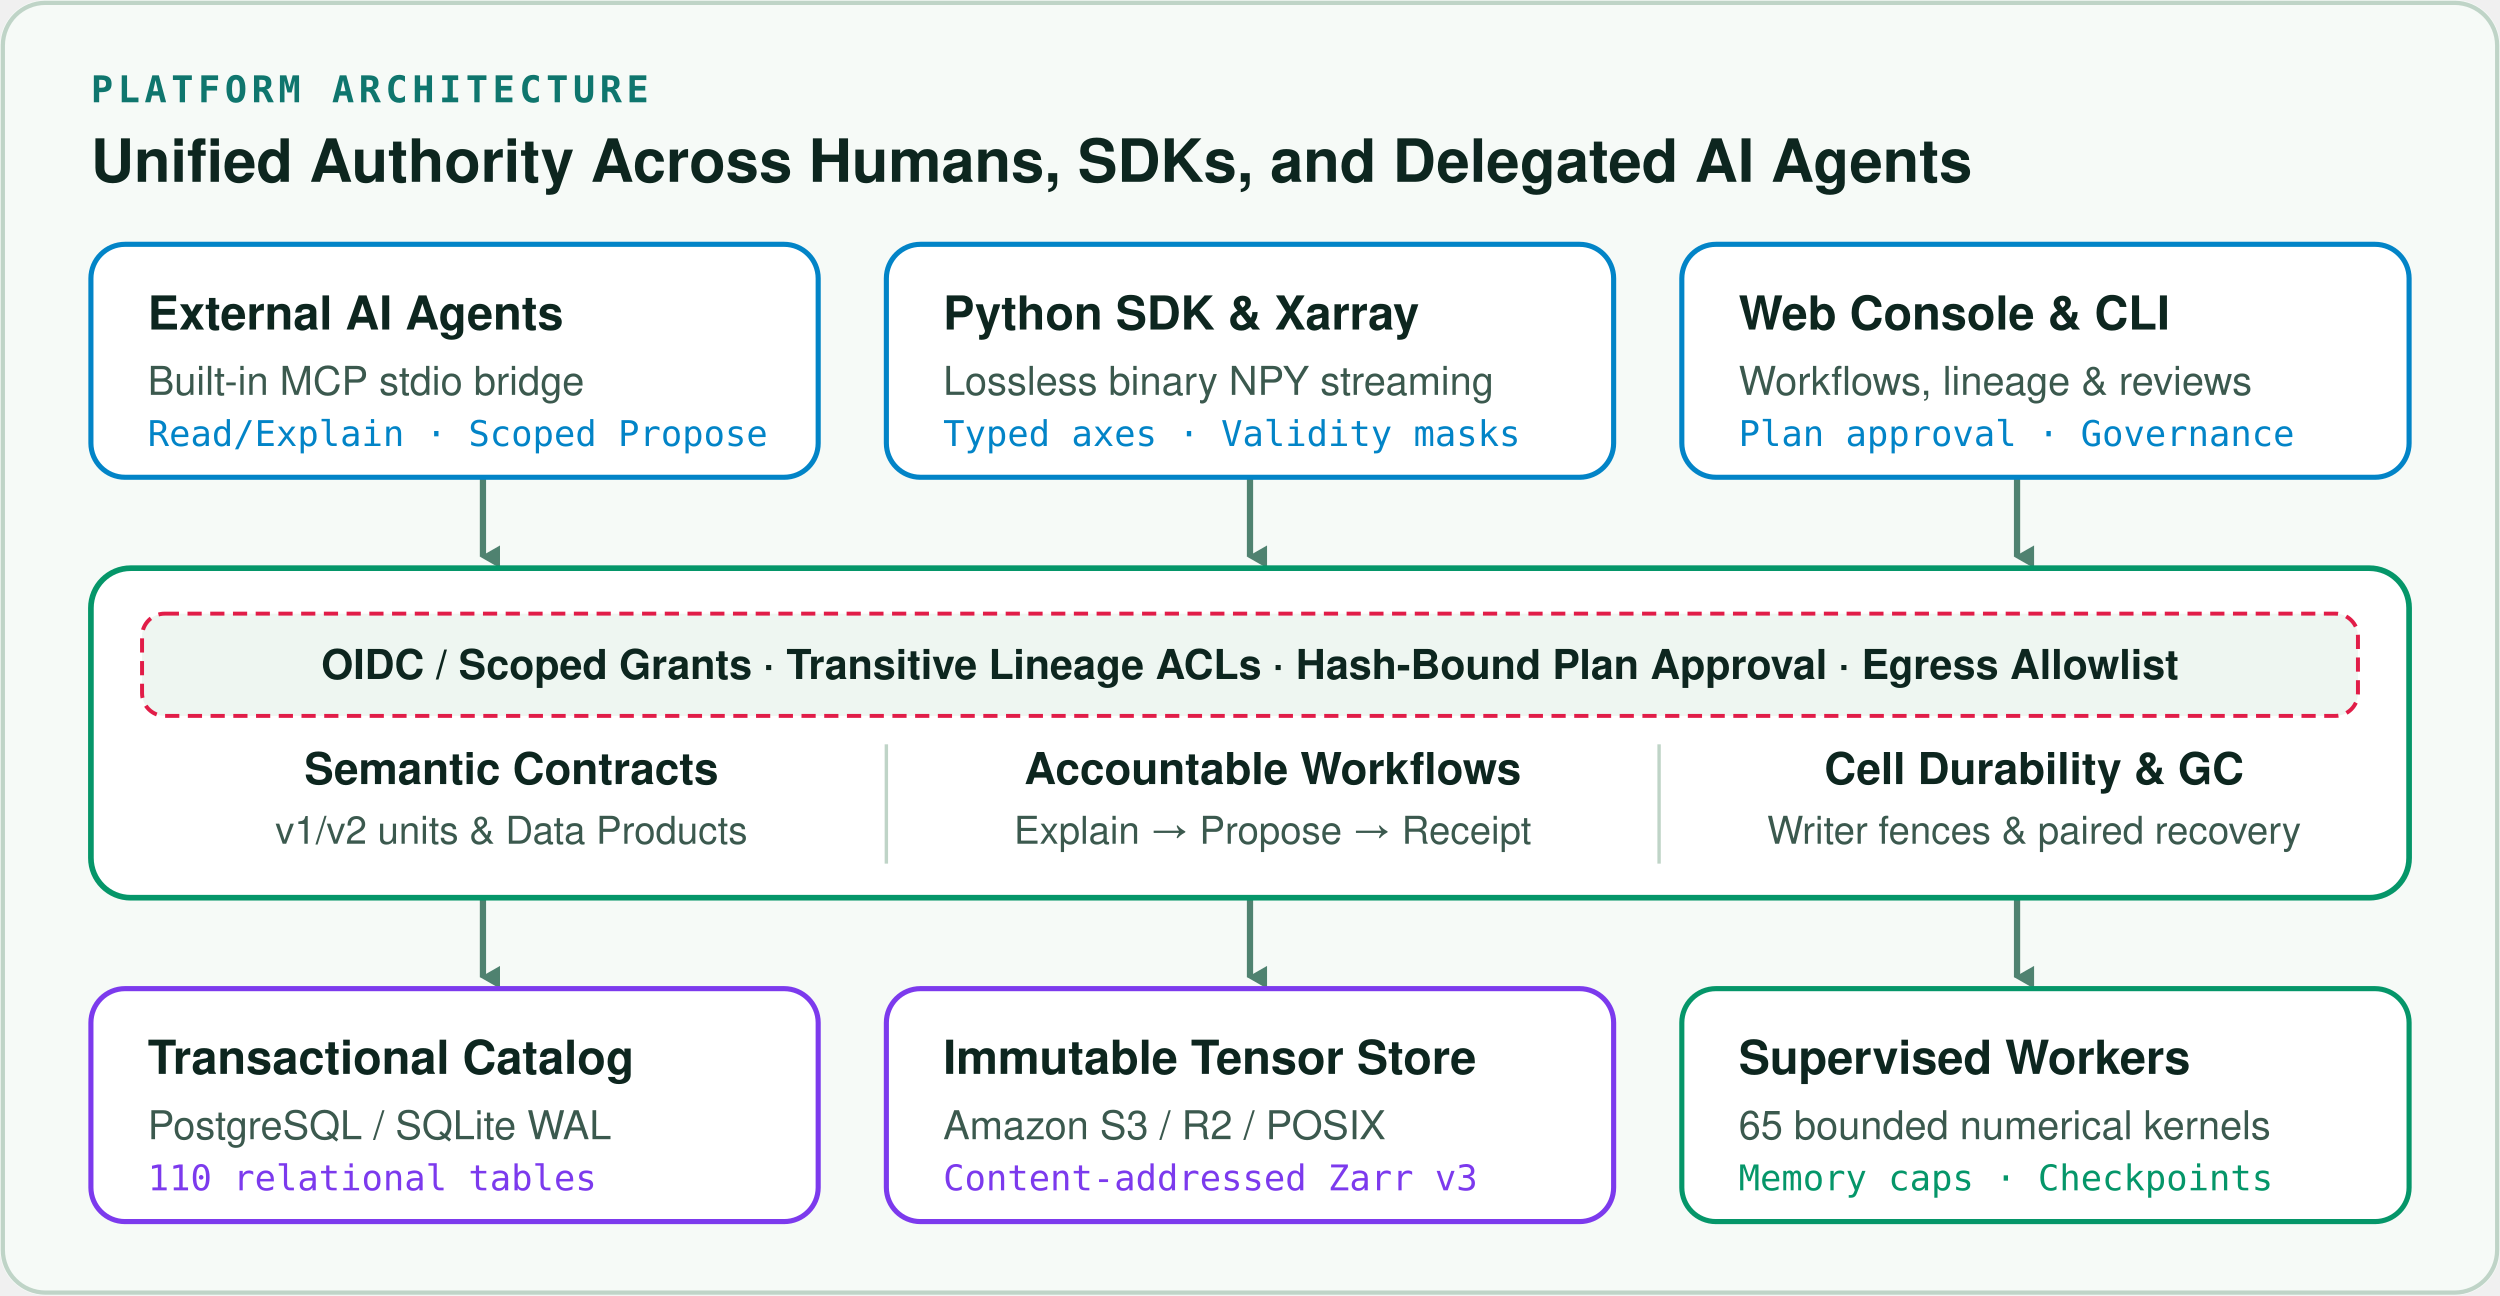
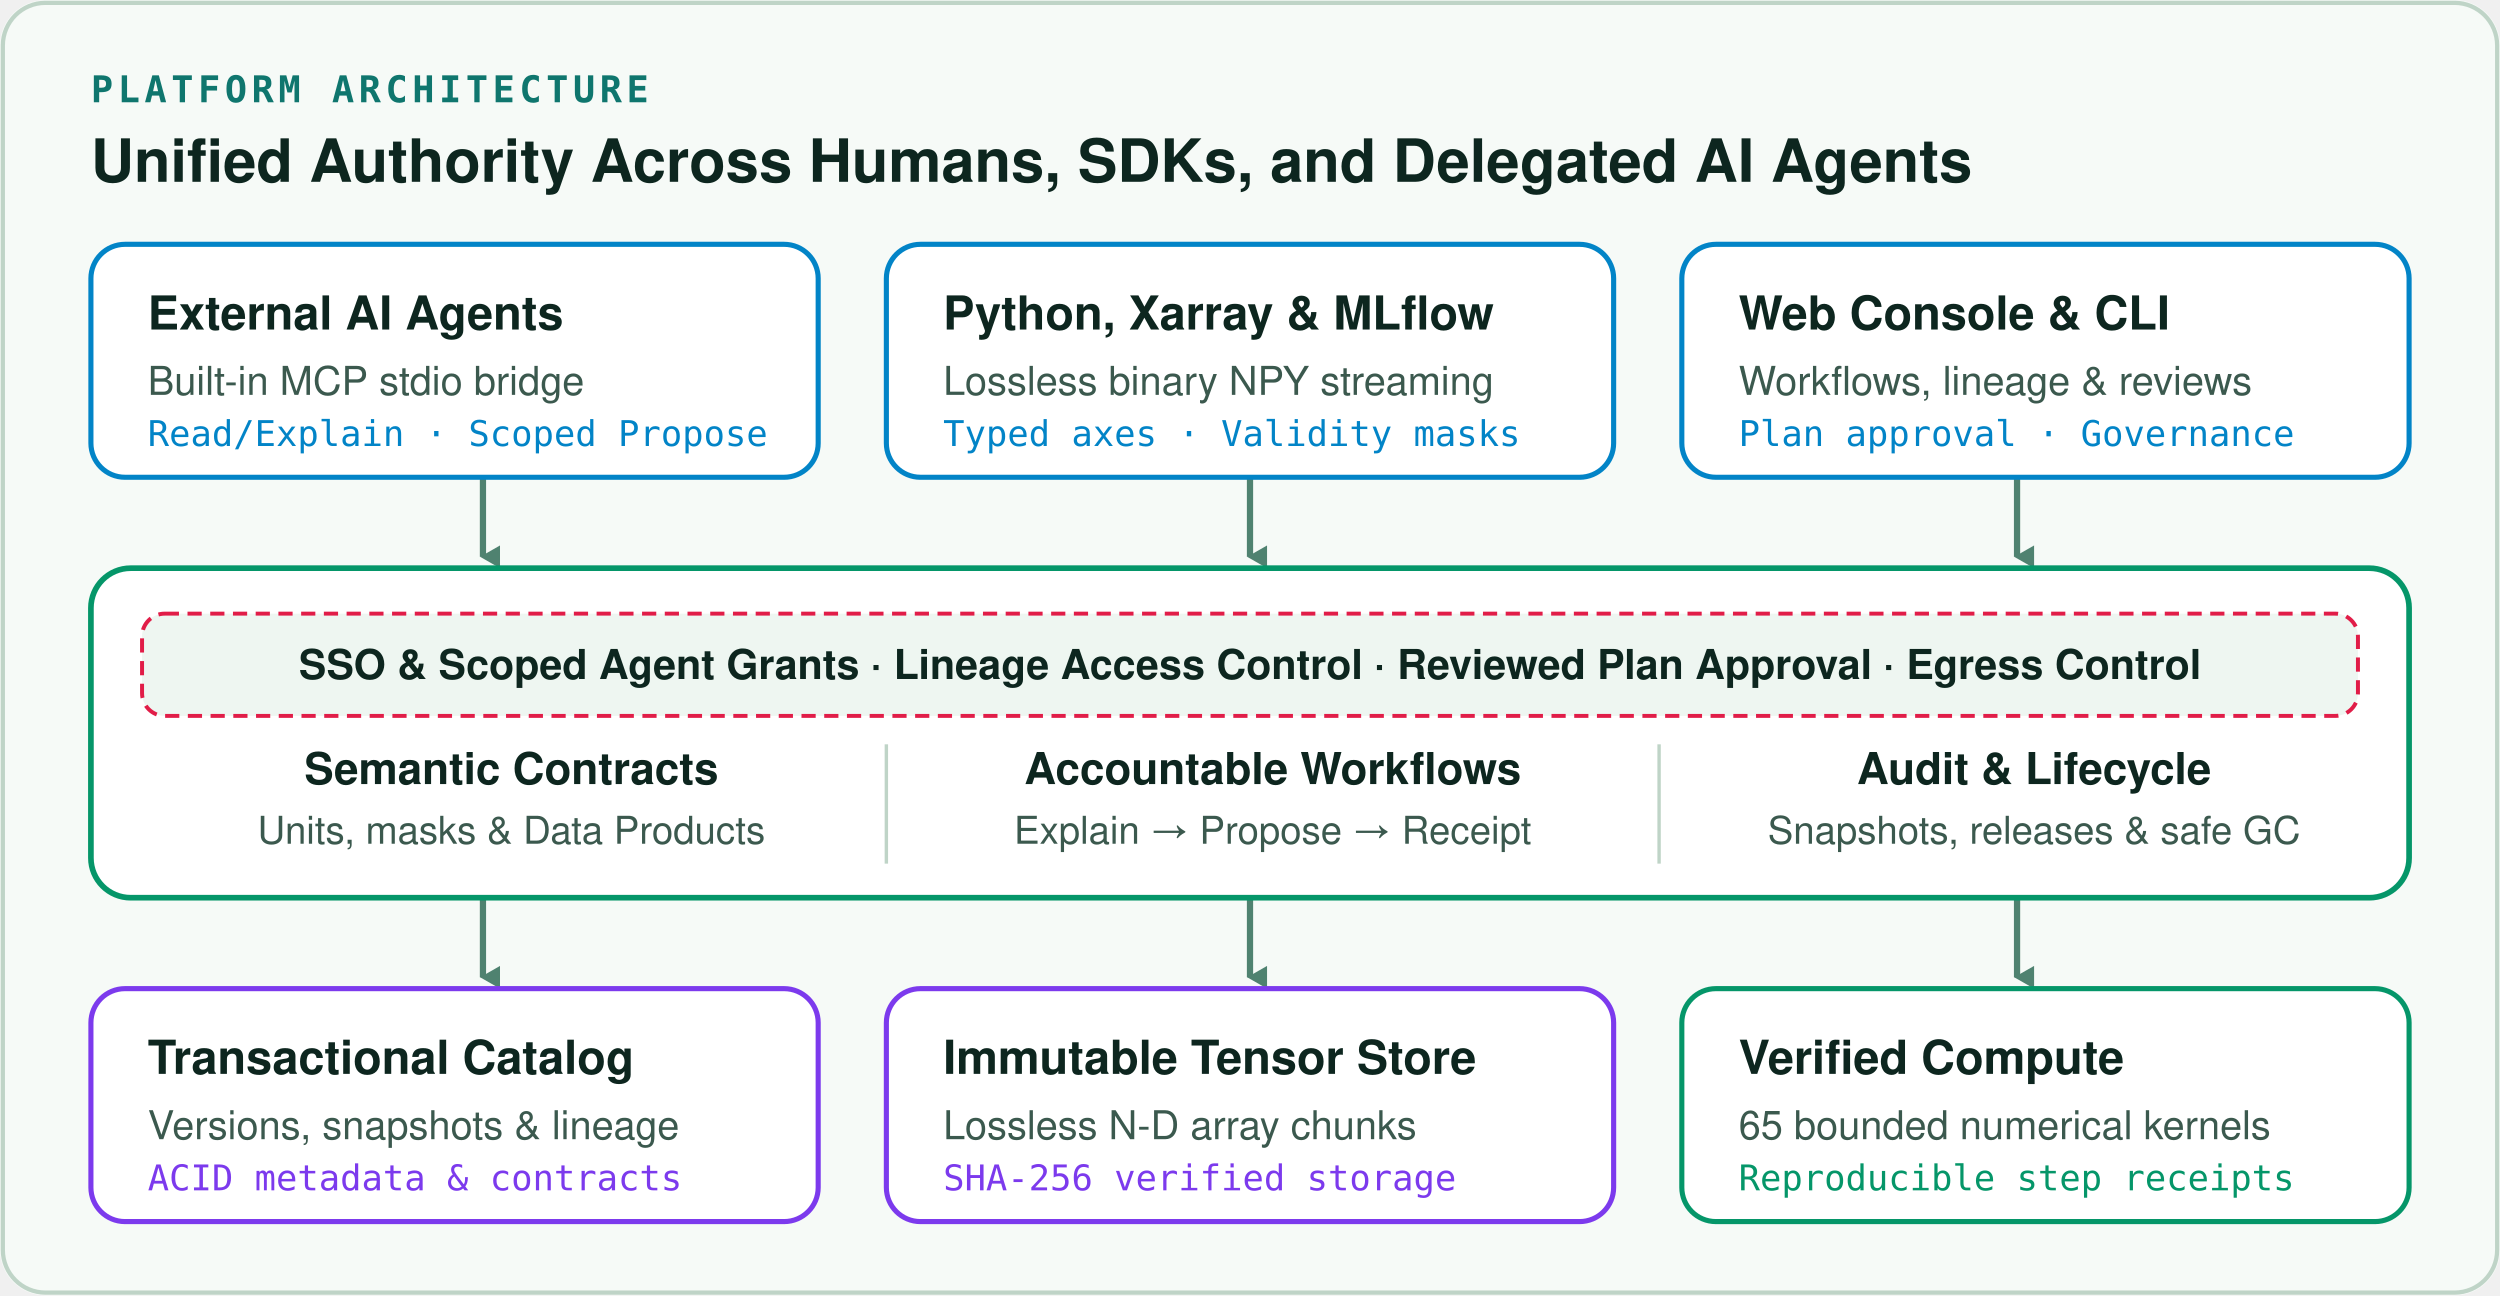
<svg xmlns="http://www.w3.org/2000/svg" width="880" height="456" viewBox="0 0 880 456" shape-rendering="geometricPrecision" text-rendering="geometricPrecision" role="img" aria-labelledby="arch-title arch-desc">
  <defs>
    <marker id="down" markerWidth="10" markerHeight="10" refX="5" refY="7" orient="auto" markerUnits="userSpaceOnUse">
      <path d="M1 1 L5 8 L9 1 Z" fill="#4f8270" />
    </marker>
  </defs>
  <rect width="880" height="456" rx="16" fill="#f6faf7" />
  <rect x="1" y="1" width="878" height="454" rx="15" fill="none" stroke="#bfd4c7" stroke-width="1.5" />
  <text x="32" y="36" font-family="ui-monospace, SFMono-Regular, 'SF Mono', Menlo, Consolas, monospace" font-size="13" font-weight="700" letter-spacing="1.6" fill="#0f766e">PLATFORM ARCHITECTURE</text>
  <text x="32" y="64" font-family="system-ui, -apple-system, BlinkMacSystemFont, 'Segoe UI', Helvetica, Arial, sans-serif" font-size="21" font-weight="800" fill="#0d261f">Unified Authority Across Humans, SDKs, and Delegated AI Agents</text>
  <g stroke="#4f8270" stroke-width="2.2" fill="none" marker-end="url(#down)">
    <line x1="170" y1="168" x2="170" y2="196" />
    <line x1="440" y1="168" x2="440" y2="196" />
    <line x1="710" y1="168" x2="710" y2="196" />
    <line x1="170" y1="316" x2="170" y2="344" />
    <line x1="440" y1="316" x2="440" y2="344" />
    <line x1="710" y1="316" x2="710" y2="344" />
  </g>
  <g transform="translate(32, 86)">
    <rect x="0" y="0" width="256" height="82" rx="12" fill="#ffffff" stroke="#0284c7" stroke-width="1.8" />
    <text x="20" y="30" font-family="system-ui, -apple-system, BlinkMacSystemFont, 'Segoe UI', Helvetica, Arial, sans-serif" font-size="16.5" font-weight="700" fill="#0d261f">External AI Agents</text>
    <text x="20" y="53" font-family="system-ui, -apple-system, BlinkMacSystemFont, 'Segoe UI', Helvetica, Arial, sans-serif" font-size="14" fill="#3b594e">Built-in MCP stdio bridge</text>
    <text x="20" y="71" font-family="ui-monospace, SFMono-Regular, 'SF Mono', Menlo, Consolas, monospace" font-size="12.5" fill="#0284c7">Read/Explain · Scoped Propose</text>
    <rect x="280" y="0" width="256" height="82" rx="12" fill="#ffffff" stroke="#0284c7" stroke-width="1.8" />
-     <text x="300" y="30" font-family="system-ui, -apple-system, BlinkMacSystemFont, 'Segoe UI', Helvetica, Arial, sans-serif" font-size="16.5" font-weight="700" fill="#0d261f">Python SDK &amp; Xarray</text>
+     <text x="300" y="30" font-family="system-ui, -apple-system, BlinkMacSystemFont, 'Segoe UI', Helvetica, Arial, sans-serif" font-size="16.5" font-weight="700" fill="#0d261f">Python, Xarray &amp; MLflow</text>
    <text x="300" y="53" font-family="system-ui, -apple-system, BlinkMacSystemFont, 'Segoe UI', Helvetica, Arial, sans-serif" font-size="14" fill="#3b594e">Lossless binary NPY streaming</text>
    <text x="300" y="71" font-family="ui-monospace, SFMono-Regular, 'SF Mono', Menlo, Consolas, monospace" font-size="12.5" fill="#0284c7">Typed axes · Validity masks</text>
    <rect x="560" y="0" width="256" height="82" rx="12" fill="#ffffff" stroke="#0284c7" stroke-width="1.8" />
    <text x="580" y="30" font-family="system-ui, -apple-system, BlinkMacSystemFont, 'Segoe UI', Helvetica, Arial, sans-serif" font-size="16.5" font-weight="700" fill="#0d261f">Web Console &amp; CLI</text>
    <text x="580" y="53" font-family="system-ui, -apple-system, BlinkMacSystemFont, 'Segoe UI', Helvetica, Arial, sans-serif" font-size="14" fill="#3b594e">Workflows, lineage &amp; reviews</text>
    <text x="580" y="71" font-family="ui-monospace, SFMono-Regular, 'SF Mono', Menlo, Consolas, monospace" font-size="12.5" fill="#0284c7">Plan approval · Governance</text>
  </g>
  <g transform="translate(32, 200)">
    <rect x="0" y="0" width="816" height="116" rx="14" fill="#ffffff" stroke="#059669" stroke-width="2" />
    <rect x="18" y="16" width="780" height="36" rx="8" fill="#eef6f1" stroke="#e11d48" stroke-width="1.4" stroke-dasharray="5 3" />
-     <text x="408" y="39" text-anchor="middle" font-family="system-ui, -apple-system, BlinkMacSystemFont, 'Segoe UI', Helvetica, Arial, sans-serif" font-size="14.5" font-weight="700" fill="#0d261f">OIDC / Scoped Grants  ·  Transitive Lineage ACLs  ·  Hash-Bound Plan Approval  ·  Egress Allowlist</text>
+     <text x="408" y="39" text-anchor="middle" font-family="system-ui, -apple-system, BlinkMacSystemFont, 'Segoe UI', Helvetica, Arial, sans-serif" font-size="14.5" font-weight="700" fill="#0d261f">SSO &amp; Scoped Agent Grants  ·  Lineage Access Control  ·  Reviewed Plan Approval  ·  Egress Control</text>
    <text x="148" y="76" text-anchor="middle" font-family="system-ui, -apple-system, BlinkMacSystemFont, 'Segoe UI', Helvetica, Arial, sans-serif" font-size="15.5" font-weight="700" fill="#0d261f">Semantic Contracts</text>
-     <text x="148" y="97" text-anchor="middle" font-family="system-ui, -apple-system, BlinkMacSystemFont, 'Segoe UI', Helvetica, Arial, sans-serif" font-size="13.5" fill="#3b594e">v1/v2 units &amp; Data Products</text>
+     <text x="148" y="97" text-anchor="middle" font-family="system-ui, -apple-system, BlinkMacSystemFont, 'Segoe UI', Helvetica, Arial, sans-serif" font-size="13.5" fill="#3b594e">Units, masks &amp; Data Products</text>
    <line x1="280" y1="62" x2="280" y2="104" stroke="#bfd4c7" stroke-width="1.2" />
    <text x="416" y="76" text-anchor="middle" font-family="system-ui, -apple-system, BlinkMacSystemFont, 'Segoe UI', Helvetica, Arial, sans-serif" font-size="15.5" font-weight="700" fill="#0d261f">Accountable Workflows</text>
    <text x="416" y="97" text-anchor="middle" font-family="system-ui, -apple-system, BlinkMacSystemFont, 'Segoe UI', Helvetica, Arial, sans-serif" font-size="13.5" fill="#3b594e">Explain → Propose → Receipt</text>
    <line x1="552" y1="62" x2="552" y2="104" stroke="#bfd4c7" stroke-width="1.2" />
-     <text x="684" y="76" text-anchor="middle" font-family="system-ui, -apple-system, BlinkMacSystemFont, 'Segoe UI', Helvetica, Arial, sans-serif" font-size="15.5" font-weight="700" fill="#0d261f">Cell Durability &amp; GC</text>
-     <text x="684" y="97" text-anchor="middle" font-family="system-ui, -apple-system, BlinkMacSystemFont, 'Segoe UI', Helvetica, Arial, sans-serif" font-size="13.5" fill="#3b594e">Writer fences &amp; paired recovery</text>
+     <text x="684" y="76" text-anchor="middle" font-family="system-ui, -apple-system, BlinkMacSystemFont, 'Segoe UI', Helvetica, Arial, sans-serif" font-size="15.5" font-weight="700" fill="#0d261f">Audit &amp; Lifecycle</text>
+     <text x="684" y="97" text-anchor="middle" font-family="system-ui, -apple-system, BlinkMacSystemFont, 'Segoe UI', Helvetica, Arial, sans-serif" font-size="13.5" fill="#3b594e">Snapshots, releases &amp; safe GC</text>
  </g>
  <g transform="translate(32, 348)">
    <rect x="0" y="0" width="256" height="82" rx="12" fill="#ffffff" stroke="#7c3aed" stroke-width="1.8" />
    <text x="20" y="30" font-family="system-ui, -apple-system, BlinkMacSystemFont, 'Segoe UI', Helvetica, Arial, sans-serif" font-size="16.5" font-weight="700" fill="#0d261f">Transactional Catalog</text>
-     <text x="20" y="53" font-family="system-ui, -apple-system, BlinkMacSystemFont, 'Segoe UI', Helvetica, Arial, sans-serif" font-size="14" fill="#3b594e">PostgreSQL / SQLite WAL</text>
-     <text x="20" y="71" font-family="ui-monospace, SFMono-Regular, 'SF Mono', Menlo, Consolas, monospace" font-size="12.5" fill="#7c3aed">110 relational tables</text>
+     <text x="20" y="53" font-family="system-ui, -apple-system, BlinkMacSystemFont, 'Segoe UI', Helvetica, Arial, sans-serif" font-size="14" fill="#3b594e">Versions, snapshots &amp; lineage</text>
+     <text x="20" y="71" font-family="ui-monospace, SFMono-Regular, 'SF Mono', Menlo, Consolas, monospace" font-size="12.5" fill="#7c3aed">ACID metadata &amp; contracts</text>
    <rect x="280" y="0" width="256" height="82" rx="12" fill="#ffffff" stroke="#7c3aed" stroke-width="1.8" />
    <text x="300" y="30" font-family="system-ui, -apple-system, BlinkMacSystemFont, 'Segoe UI', Helvetica, Arial, sans-serif" font-size="16.5" font-weight="700" fill="#0d261f">Immutable Tensor Store</text>
-     <text x="300" y="53" font-family="system-ui, -apple-system, BlinkMacSystemFont, 'Segoe UI', Helvetica, Arial, sans-serif" font-size="14" fill="#3b594e">Amazon S3 / R2 / POSIX</text>
-     <text x="300" y="71" font-family="ui-monospace, SFMono-Regular, 'SF Mono', Menlo, Consolas, monospace" font-size="12.5" fill="#7c3aed">Content-addressed Zarr v3</text>
+     <text x="300" y="53" font-family="system-ui, -apple-system, BlinkMacSystemFont, 'Segoe UI', Helvetica, Arial, sans-serif" font-size="14" fill="#3b594e">Lossless N-D array chunks</text>
+     <text x="300" y="71" font-family="ui-monospace, SFMono-Regular, 'SF Mono', Menlo, Consolas, monospace" font-size="12.5" fill="#7c3aed">SHA-256 verified storage</text>
    <rect x="560" y="0" width="256" height="82" rx="12" fill="#ffffff" stroke="#059669" stroke-width="1.8" />
-     <text x="580" y="30" font-family="system-ui, -apple-system, BlinkMacSystemFont, 'Segoe UI', Helvetica, Arial, sans-serif" font-size="16.5" font-weight="700" fill="#0d261f">Supervised Workers</text>
+     <text x="580" y="30" font-family="system-ui, -apple-system, BlinkMacSystemFont, 'Segoe UI', Helvetica, Arial, sans-serif" font-size="16.5" font-weight="700" fill="#0d261f">Verified Compute</text>
    <text x="580" y="53" font-family="system-ui, -apple-system, BlinkMacSystemFont, 'Segoe UI', Helvetica, Arial, sans-serif" font-size="14" fill="#3b594e">65 bounded numerical kernels</text>
-     <text x="580" y="71" font-family="ui-monospace, SFMono-Regular, 'SF Mono', Menlo, Consolas, monospace" font-size="12.5" fill="#059669">Memory caps · Checkpoints</text>
+     <text x="580" y="71" font-family="ui-monospace, SFMono-Regular, 'SF Mono', Menlo, Consolas, monospace" font-size="12.5" fill="#059669">Reproducible step receipts</text>
  </g>
</svg>
